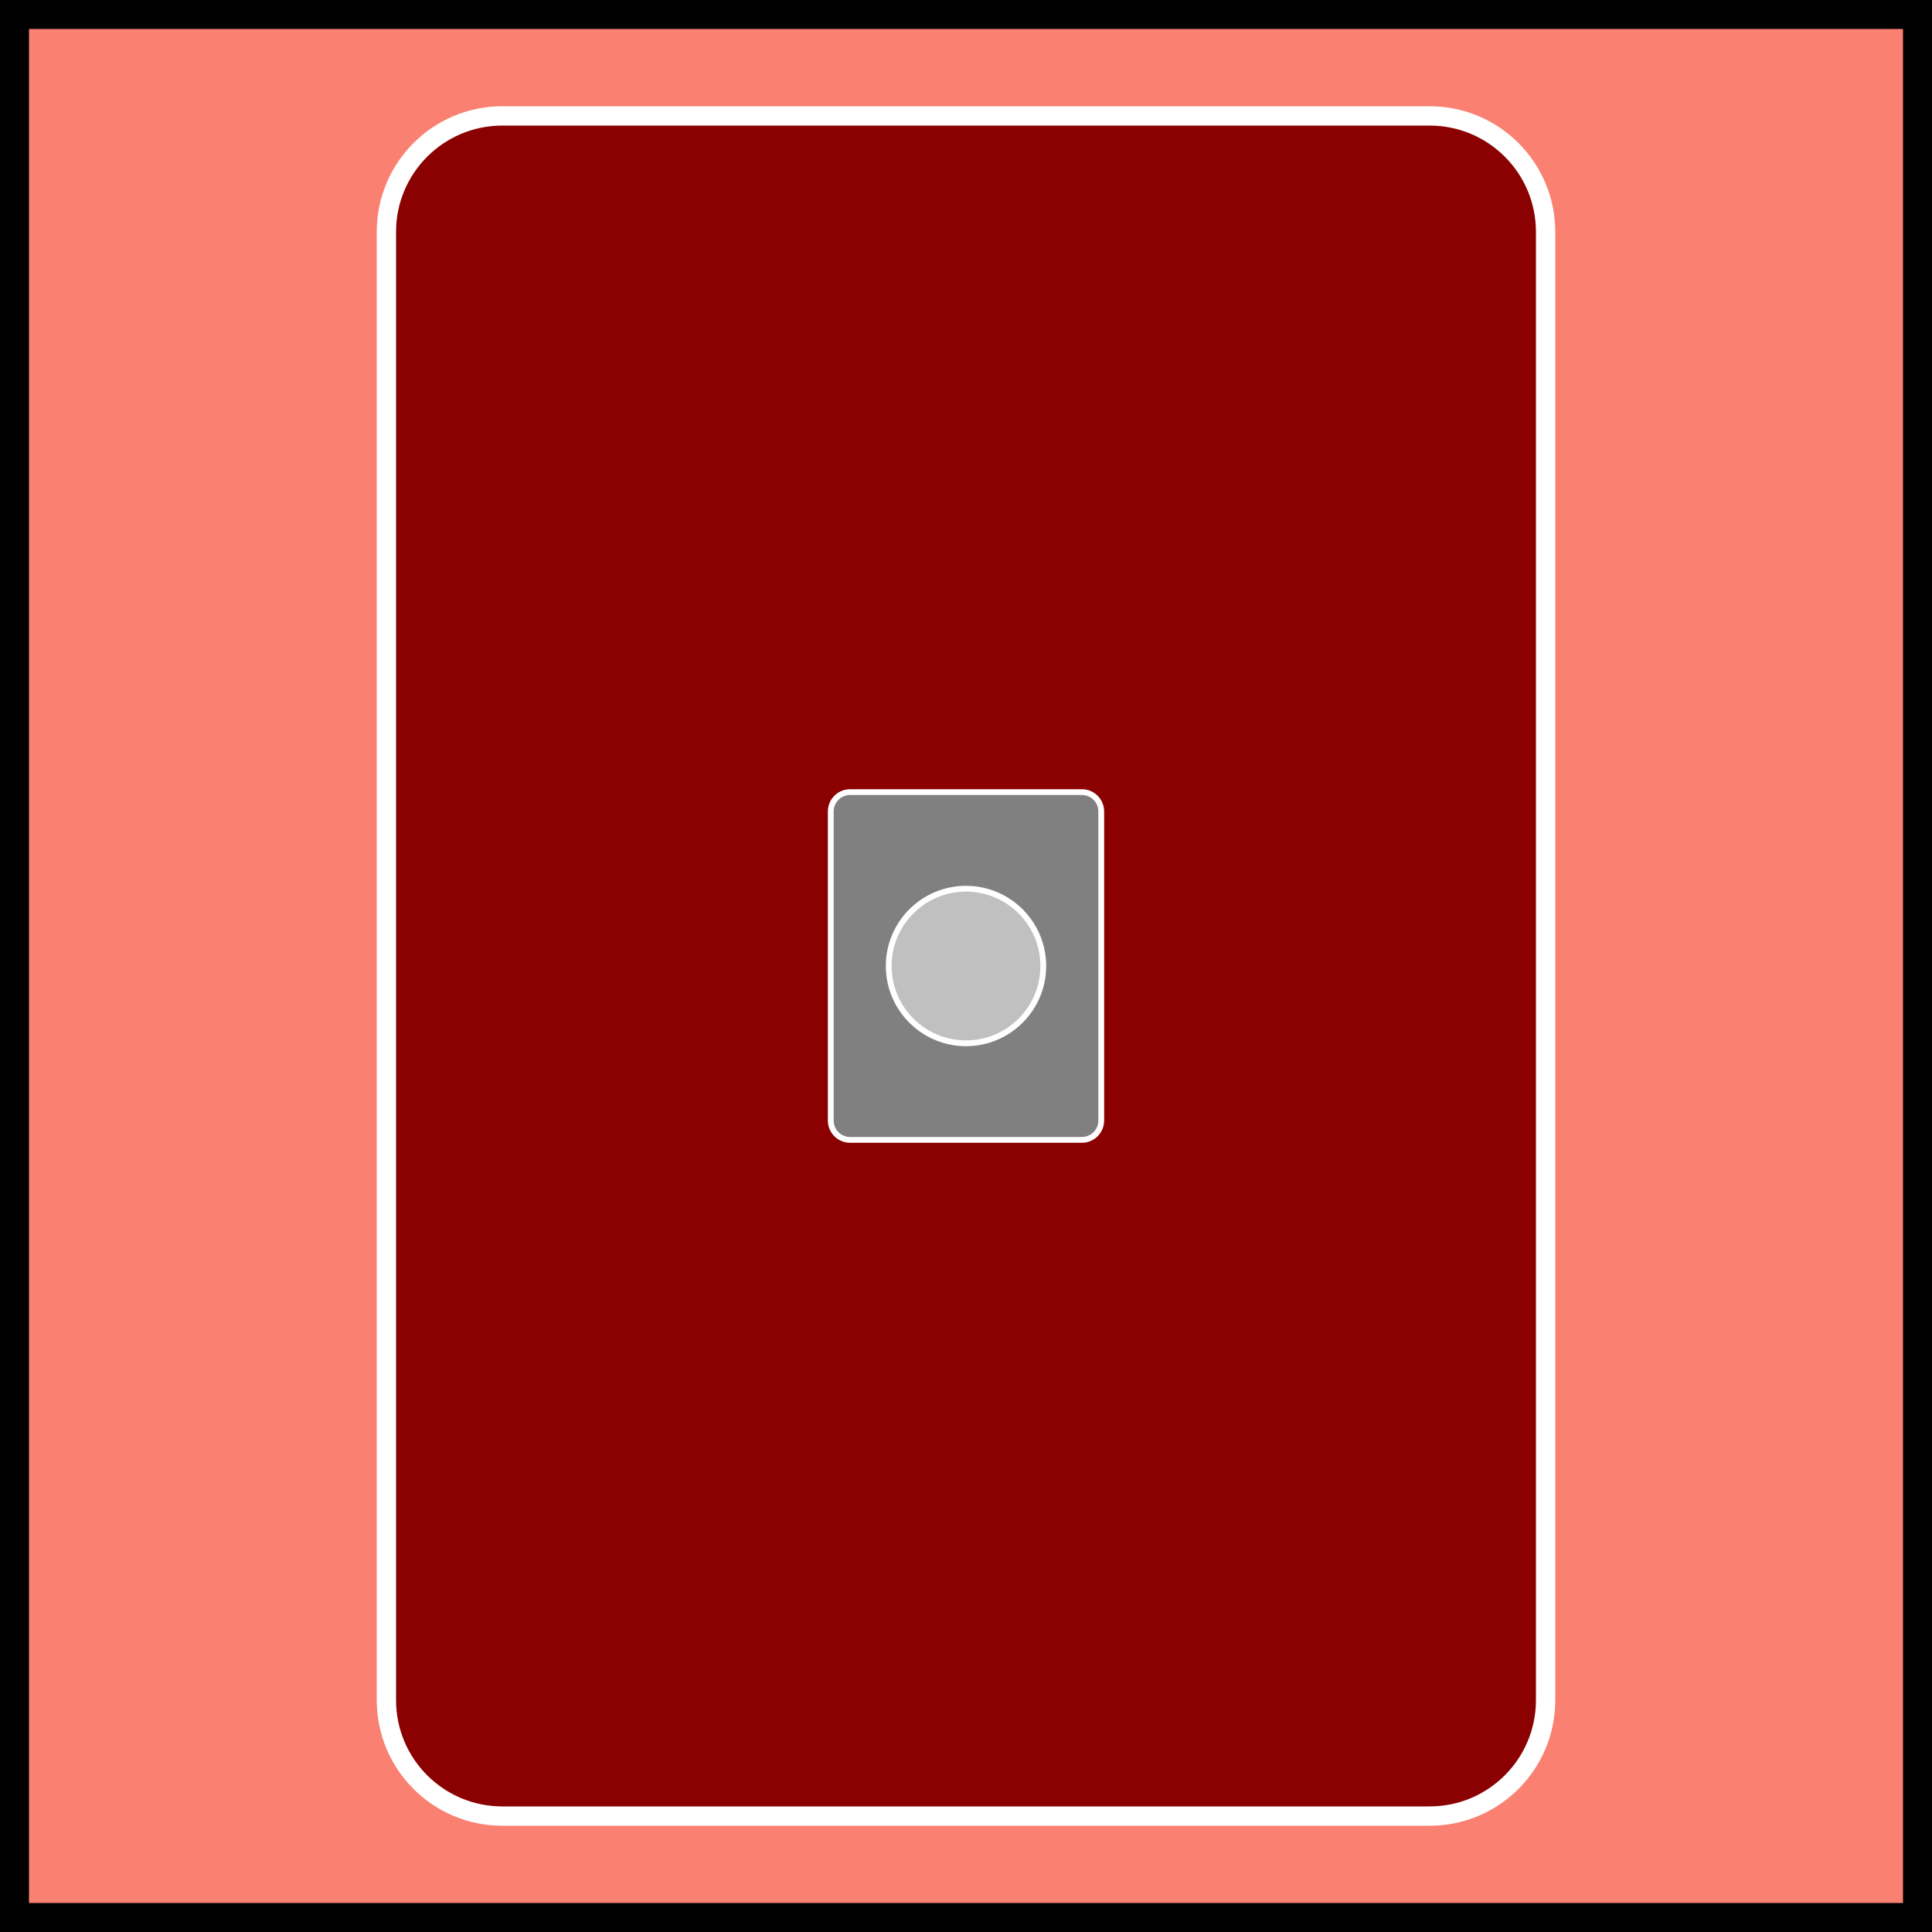
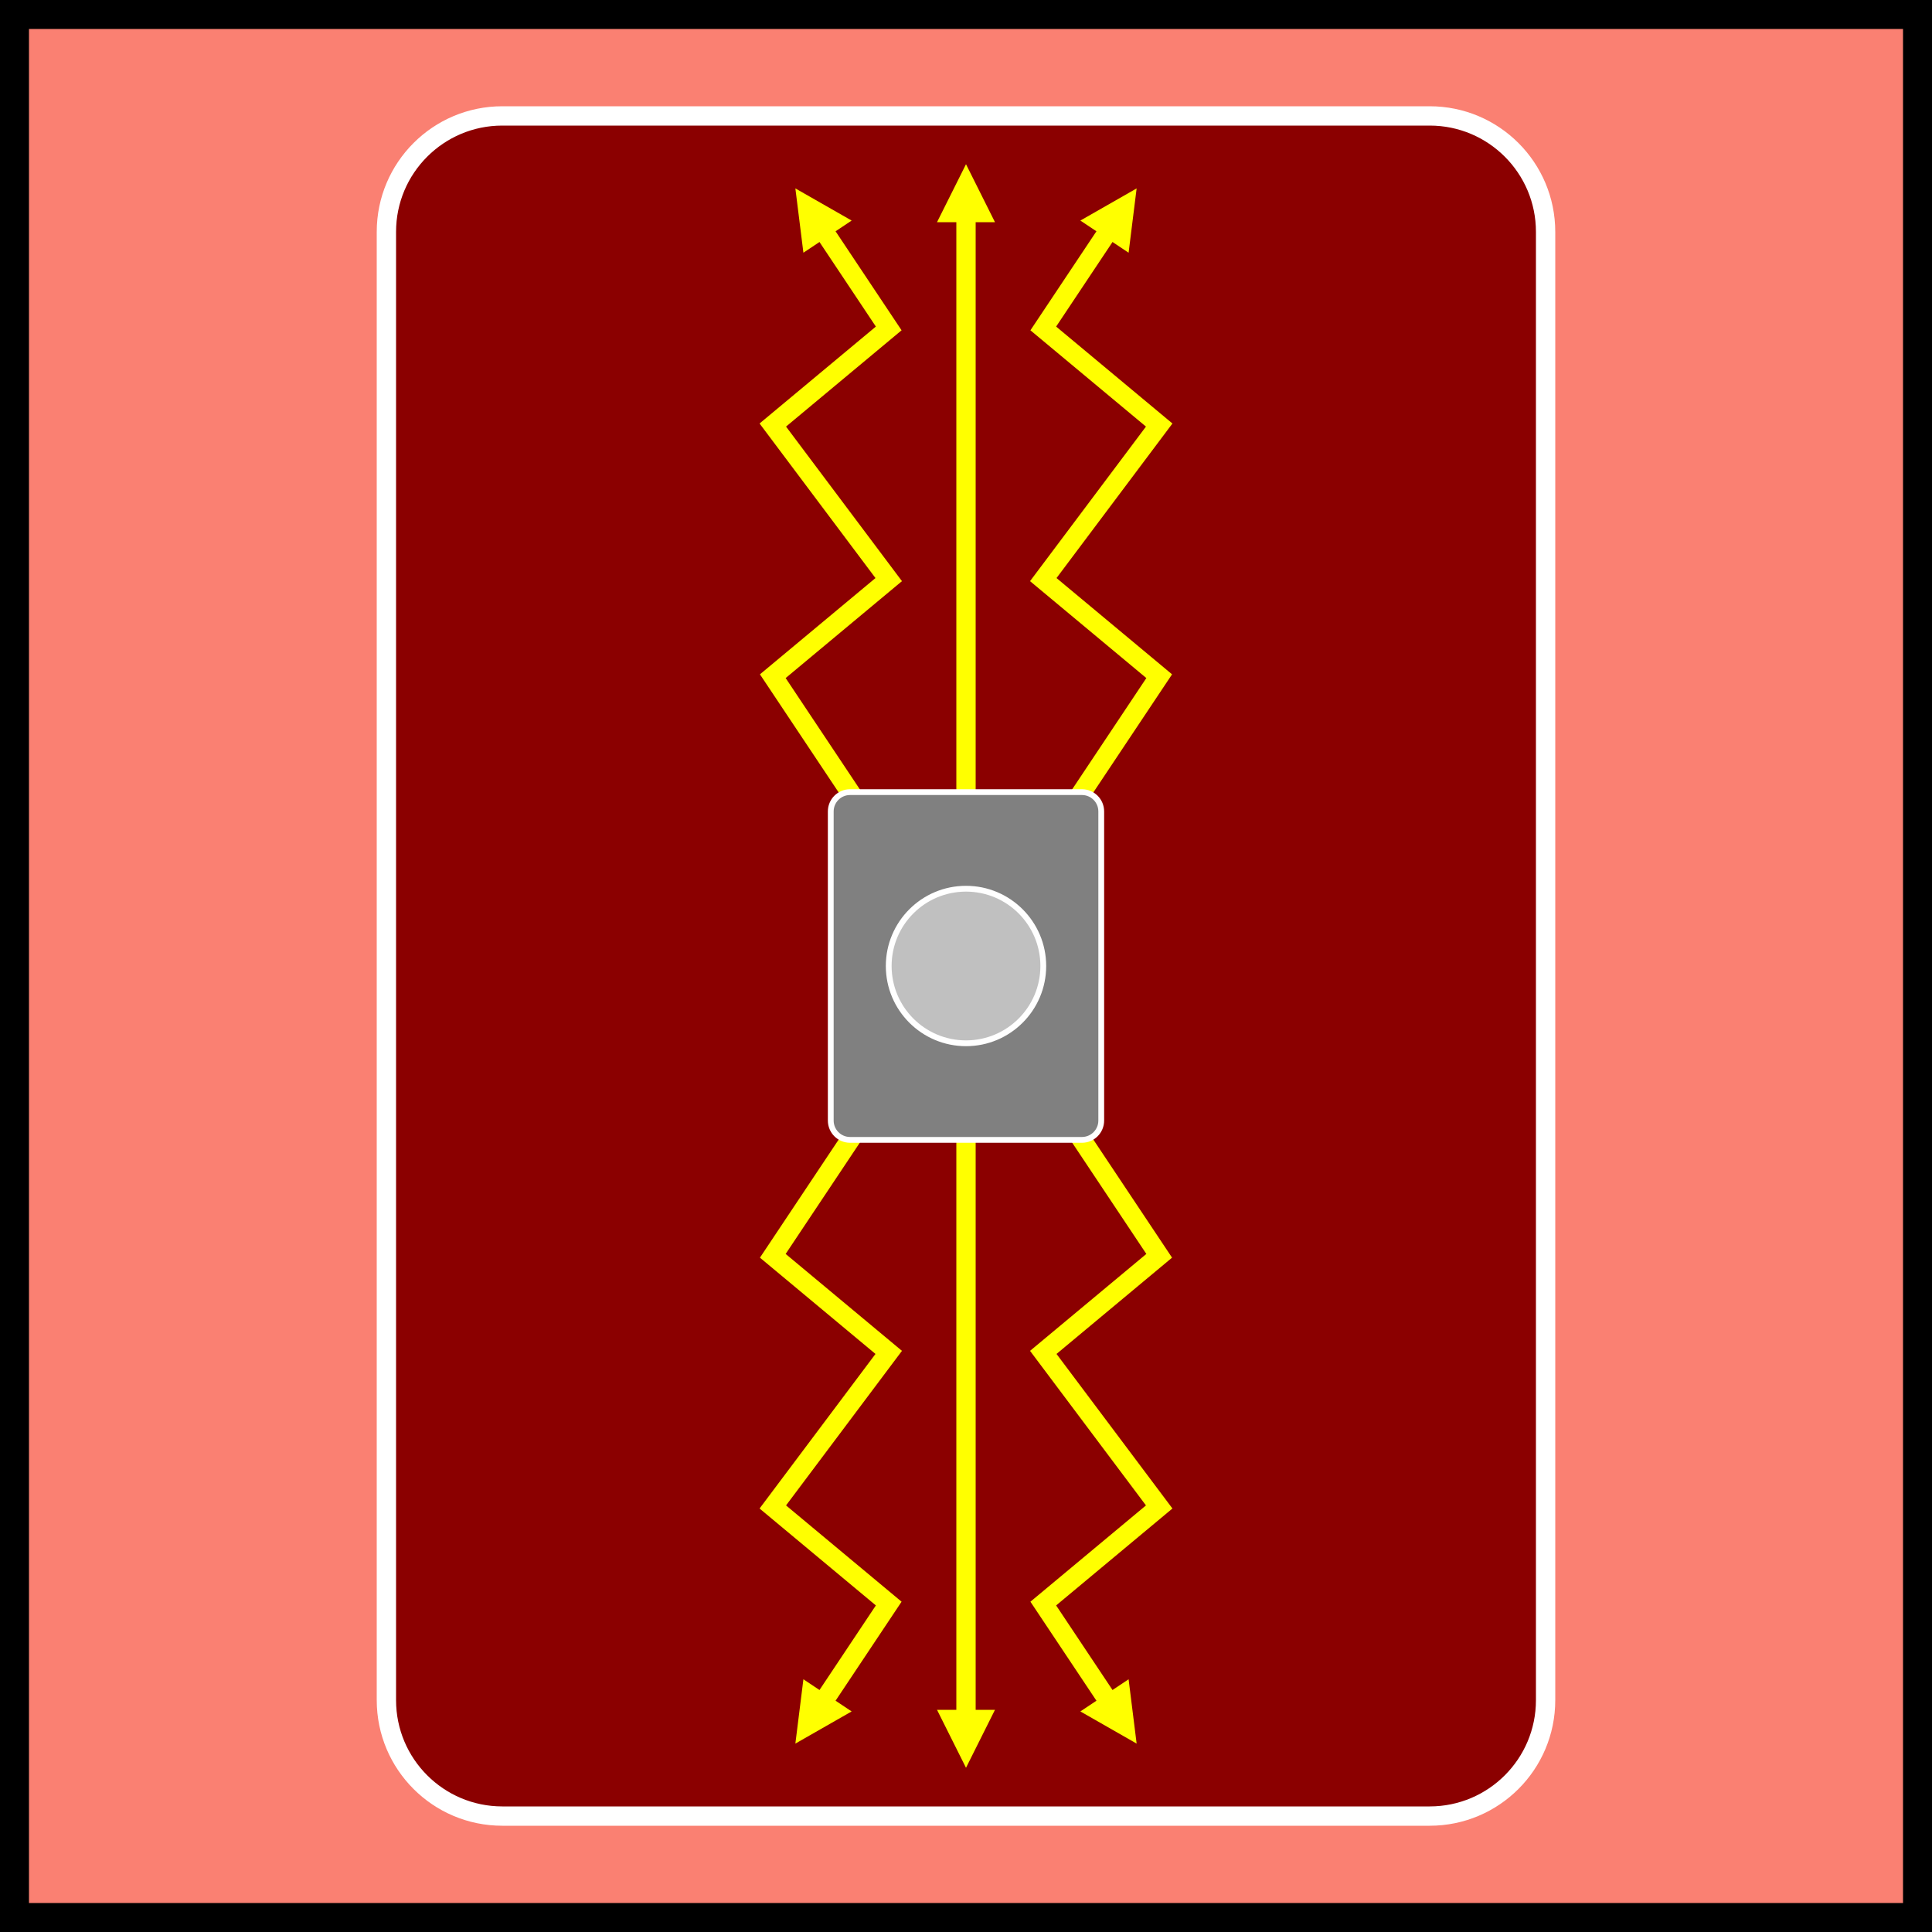
<svg xmlns="http://www.w3.org/2000/svg" viewBox="0 0 100 100" width="100" height="100">
+   <defs>
+     <marker id="arrow" viewBox="0 0 10 10" refX="5" refY="5" markerWidth="3" markerHeight="3" orient="auto-start-reverse" fill="yellow">
+       <path d="M 0 0 L 10 5 L 0 10 z" />
+     </marker>
+   </defs>
  <rect id="background" fill="salmon" height="100" width="100" stroke="black" stroke-width="3" />
  <rect id="shield" x="20" y="6" width="60" height="88" fill="darkred" stroke="white" stroke-width="1" rx="6" />
+   <g id="bolts">
+     <line x1="50" y1="50" x2="50" y2="10" stroke="yellow" marker-end="url(#arrow)" />
+     <line x1="50" y1="50" x2="50" y2="90" stroke="yellow" marker-end="url(#arrow)" />
+     <polyline id="bolt" points="         50,50         40,35         46,30         40,22         46,17         42,11       " stroke="yellow" fill="none" marker-end="url(#arrow)" />
+     <use href="#bolt" transform="translate(100,0) scale(-1,1)" />
+     <use href="#bolt" transform="translate(100,100) scale(-1,-1)" />
+     <use href="#bolt" transform="translate(0,100) scale(1,-1)" />
+   </g>
  <g id="center">
    <rect x="43" y="41" width="14" height="18" fill="grey" stroke="white" stroke-width="0.3" rx="1" />
    <circle cx="50" cy="50" r="4" fill="silver" stroke="white" stroke-width="0.3" />
  </g>
</svg>
